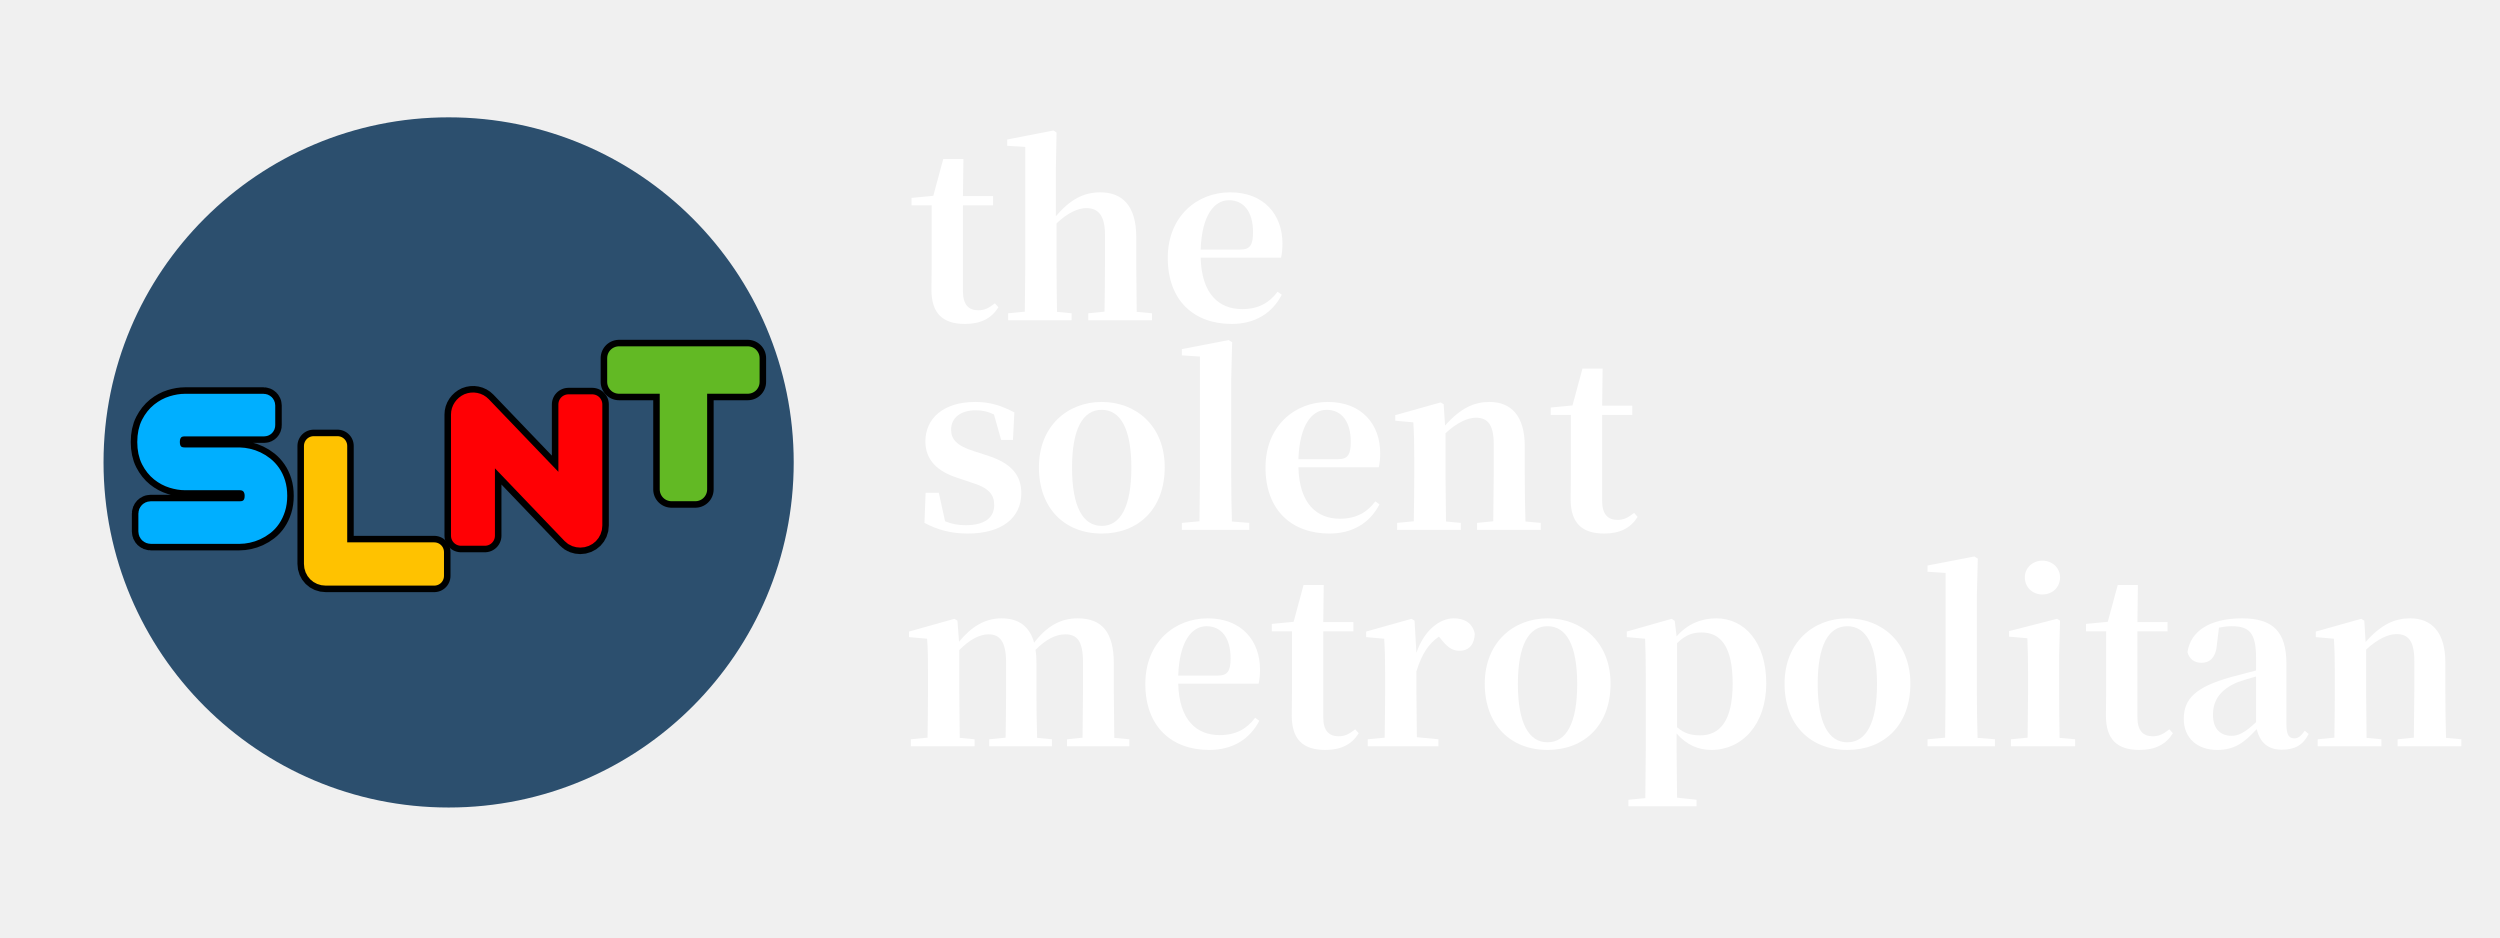
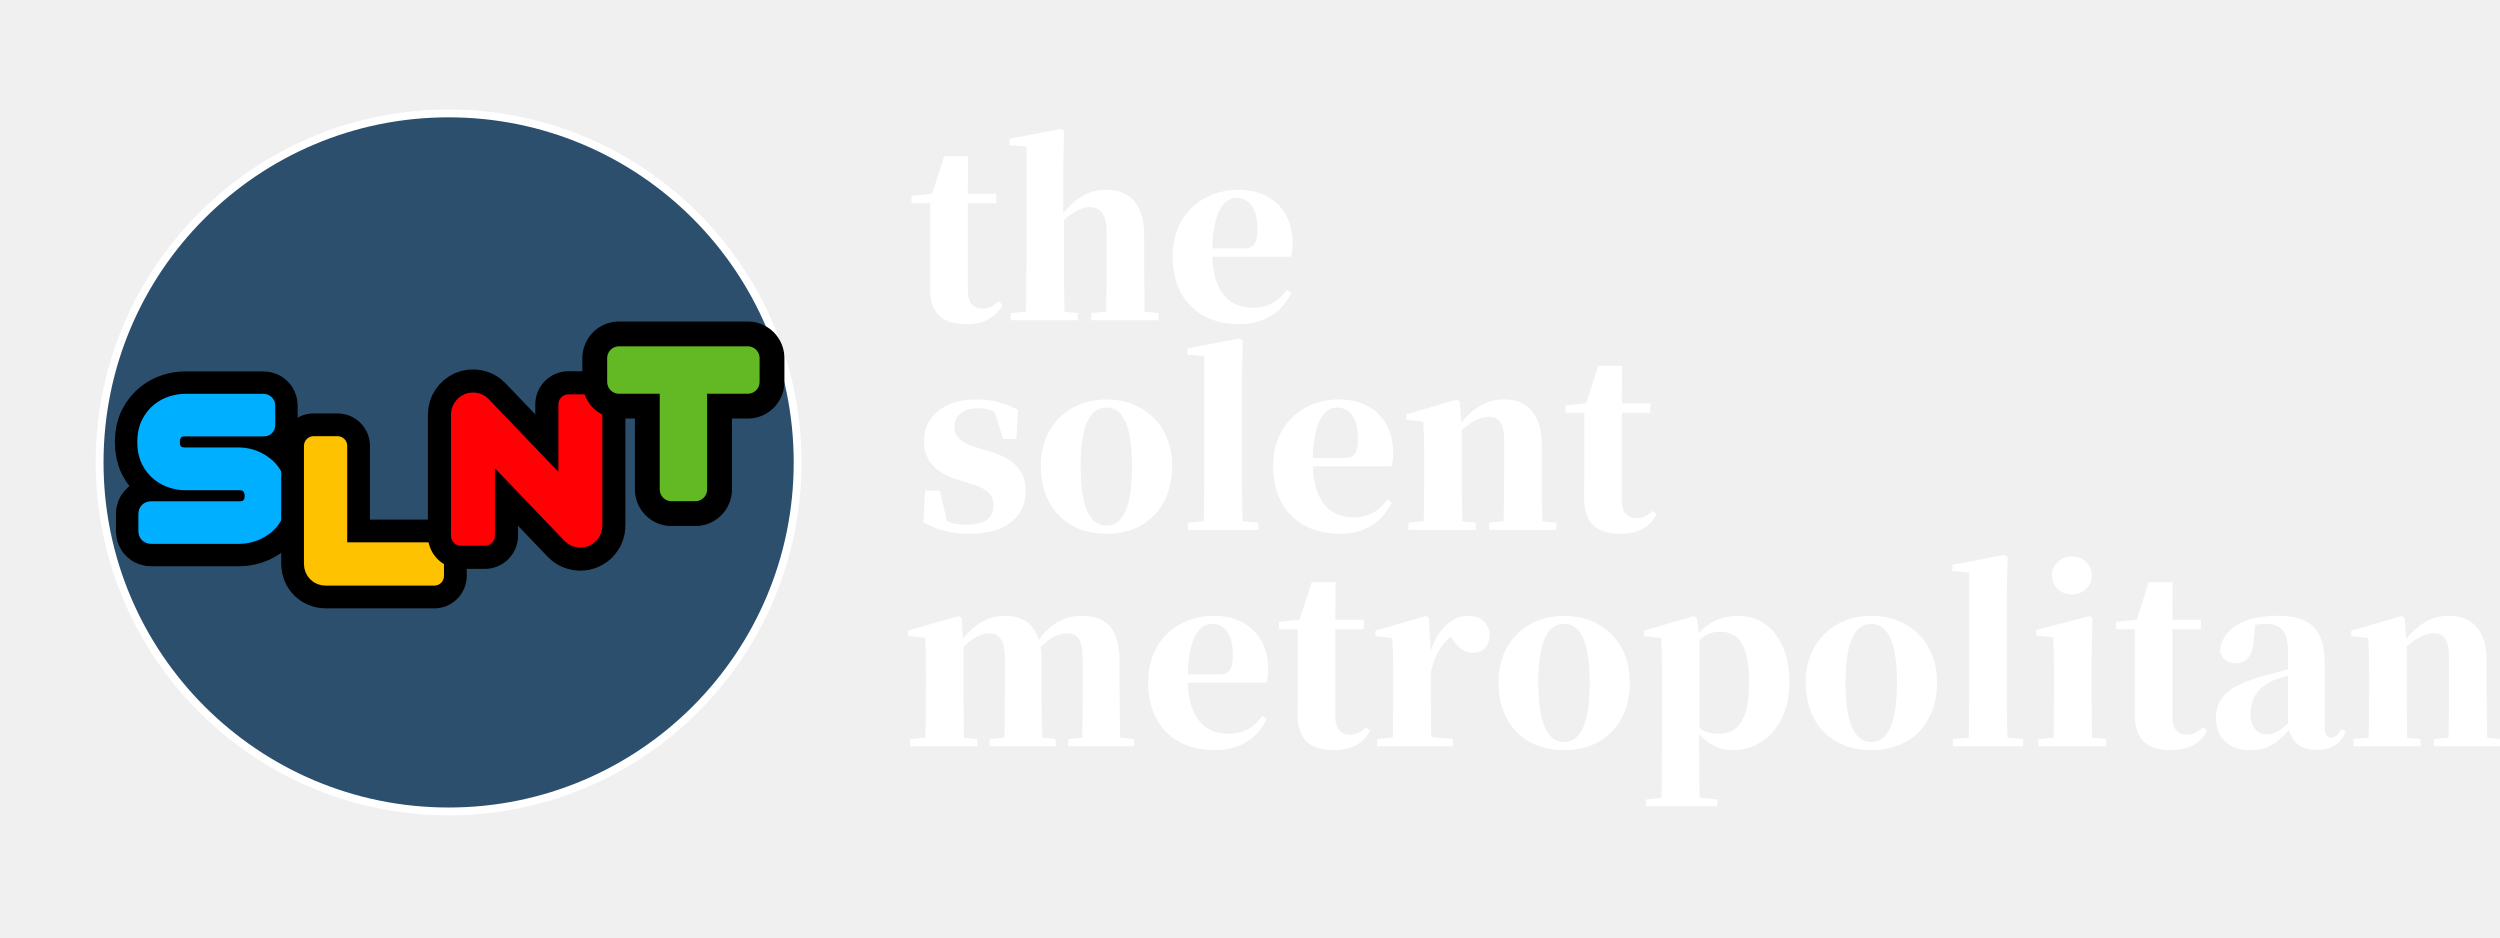
<svg xmlns="http://www.w3.org/2000/svg" width="1920" height="720" viewBox="0 0 1920 720" version="1.1" xml:space="preserve" style="clip-rule:evenodd;fill-rule:evenodd;stroke-linejoin:bevel;stroke-miterlimit:2" id="svg5">
  <defs id="defs5">
    <rect x="4277.595" y="779.19" width="430.675" height="587.043" id="rect6" />
  </defs>
+   <circle style="fill:#2c4f6e;fill-opacity:1;stroke:#ffffff;stroke-width:12" id="path7-outline" cx="344.54" cy="355.141" r="265.031" />
  <circle style="fill:#2c4f6e;fill-opacity:1;stroke-width:0.885" id="path7" cx="344.54" cy="355.141" r="265.031" />
  <g transform="matrix(0.5,0,0,0.5,44.27495,155.2783)" id="g2">
-     <path d="m 338.225,451.055 c 0,7.219 -0.914,13.711 -2.743,19.476 -1.828,5.766 -4.242,10.852 -7.242,15.258 -3,4.406 -6.515,8.156 -10.547,11.25 -4.031,3.094 -8.203,5.625 -12.515,7.594 -4.313,1.969 -8.696,3.422 -13.149,4.359 -4.453,0.938 -8.648,1.407 -12.586,1.407 H 142.945 c -1.206,0 -2.363,-0.48 -3.216,-1.333 -0.853,-0.853 -1.332,-2.01 -1.332,-3.216 0,-7.07 0,-20.61 0,-27.598 0,-1.171 0.465,-2.294 1.293,-3.123 0.828,-0.828 1.951,-1.293 3.122,-1.293 23.893,0 136.631,0 136.631,0 7.032,0 12.493,-2.062 16.383,-6.187 3.891,-4.125 5.836,-9.657 5.836,-16.594 0,-3.375 -0.515,-6.469 -1.547,-9.281 -1.031,-2.813 -2.508,-5.25 -4.429,-7.313 -1.922,-2.062 -4.266,-3.656 -7.032,-4.781 -2.765,-1.125 -5.836,-1.688 -9.211,-1.688 H 195.35 c -5.907,0 -12.282,-1.054 -19.125,-3.164 -6.844,-2.109 -13.196,-5.508 -19.055,-10.195 -5.859,-4.688 -10.734,-10.828 -14.625,-18.422 -3.891,-7.594 -5.836,-16.875 -5.836,-27.844 0,-10.968 1.945,-20.226 5.836,-27.773 3.891,-7.547 8.766,-13.688 14.625,-18.422 5.859,-4.734 12.211,-8.156 19.055,-10.266 6.843,-2.109 13.218,-3.164 19.125,-3.164 h 120.959 c 1.93,0 3.494,1.564 3.494,3.494 0,7.313 0,24.091 0,30.508 0,1.414 -1.147,2.561 -2.561,2.561 -17.76,0 -121.892,0 -121.892,0 -6.938,0 -12.352,2.109 -16.243,6.328 -3.89,4.219 -5.835,9.797 -5.835,16.734 0,7.032 1.945,12.586 5.835,16.664 3.891,4.079 9.305,6.118 16.243,6.118 h 84.375 c 3.937,0.093 8.109,0.632 12.515,1.617 4.407,0.984 8.789,2.508 13.149,4.57 4.359,2.063 8.508,4.664 12.445,7.805 3.938,3.14 7.43,6.914 10.477,11.32 3.046,4.406 5.461,9.469 7.242,15.188 1.781,5.718 2.672,12.187 2.672,19.406 z" style="fill:#00afff;fill-rule:nonzero;stroke:#000000;stroke-width:48.82px;stroke-linejoin:round" id="path1-outline" />
+     <path d="m 338.225,451.055 c 0,7.219 -0.914,13.711 -2.743,19.476 -1.828,5.766 -4.242,10.852 -7.242,15.258 -3,4.406 -6.515,8.156 -10.547,11.25 -4.031,3.094 -8.203,5.625 -12.515,7.594 -4.313,1.969 -8.696,3.422 -13.149,4.359 -4.453,0.938 -8.648,1.407 -12.586,1.407 H 142.945 c -1.206,0 -2.363,-0.48 -3.216,-1.333 -0.853,-0.853 -1.332,-2.01 -1.332,-3.216 0,-7.07 0,-20.61 0,-27.598 0,-1.171 0.465,-2.294 1.293,-3.123 0.828,-0.828 1.951,-1.293 3.122,-1.293 23.893,0 136.631,0 136.631,0 7.032,0 12.493,-2.062 16.383,-6.187 3.891,-4.125 5.836,-9.657 5.836,-16.594 0,-3.375 -0.515,-6.469 -1.547,-9.281 -1.031,-2.813 -2.508,-5.25 -4.429,-7.313 -1.922,-2.062 -4.266,-3.656 -7.032,-4.781 -2.765,-1.125 -5.836,-1.688 -9.211,-1.688 H 195.35 c -5.907,0 -12.282,-1.054 -19.125,-3.164 -6.844,-2.109 -13.196,-5.508 -19.055,-10.195 -5.859,-4.688 -10.734,-10.828 -14.625,-18.422 -3.891,-7.594 -5.836,-16.875 -5.836,-27.844 0,-10.968 1.945,-20.226 5.836,-27.773 3.891,-7.547 8.766,-13.688 14.625,-18.422 5.859,-4.734 12.211,-8.156 19.055,-10.266 6.843,-2.109 13.218,-3.164 19.125,-3.164 h 120.959 c 1.93,0 3.494,1.564 3.494,3.494 0,7.313 0,24.091 0,30.508 0,1.414 -1.147,2.561 -2.561,2.561 -17.76,0 -121.892,0 -121.892,0 -6.938,0 -12.352,2.109 -16.243,6.328 -3.89,4.219 -5.835,9.797 -5.835,16.734 0,7.032 1.945,12.586 5.835,16.664 3.891,4.079 9.305,6.118 16.243,6.118 h 84.375 c 3.937,0.093 8.109,0.632 12.515,1.617 4.407,0.984 8.789,2.508 13.149,4.57 4.359,2.063 8.508,4.664 12.445,7.805 3.938,3.14 7.43,6.914 10.477,11.32 3.046,4.406 5.461,9.469 7.242,15.188 1.781,5.718 2.672,12.187 2.672,19.406 z" style="fill:#00afff;fill-rule:nonzero;stroke:#000000;stroke-width:97.64px;stroke-linejoin:round" id="path1-outline" />
    <path d="m 338.225,451.055 c 0,7.219 -0.914,13.711 -2.743,19.476 -1.828,5.766 -4.242,10.852 -7.242,15.258 -3,4.406 -6.515,8.156 -10.547,11.25 -4.031,3.094 -8.203,5.625 -12.515,7.594 -4.313,1.969 -8.696,3.422 -13.149,4.359 -4.453,0.938 -8.648,1.407 -12.586,1.407 H 142.945 c -1.206,0 -2.363,-0.48 -3.216,-1.333 -0.853,-0.853 -1.332,-2.01 -1.332,-3.216 0,-7.07 0,-20.61 0,-27.598 0,-1.171 0.465,-2.294 1.293,-3.123 0.828,-0.828 1.951,-1.293 3.122,-1.293 23.893,0 136.631,0 136.631,0 7.032,0 12.493,-2.062 16.383,-6.187 3.891,-4.125 5.836,-9.657 5.836,-16.594 0,-3.375 -0.515,-6.469 -1.547,-9.281 -1.031,-2.813 -2.508,-5.25 -4.429,-7.313 -1.922,-2.062 -4.266,-3.656 -7.032,-4.781 -2.765,-1.125 -5.836,-1.688 -9.211,-1.688 H 195.35 c -5.907,0 -12.282,-1.054 -19.125,-3.164 -6.844,-2.109 -13.196,-5.508 -19.055,-10.195 -5.859,-4.688 -10.734,-10.828 -14.625,-18.422 -3.891,-7.594 -5.836,-16.875 -5.836,-27.844 0,-10.968 1.945,-20.226 5.836,-27.773 3.891,-7.547 8.766,-13.688 14.625,-18.422 5.859,-4.734 12.211,-8.156 19.055,-10.266 6.843,-2.109 13.218,-3.164 19.125,-3.164 h 120.959 c 1.93,0 3.494,1.564 3.494,3.494 0,7.313 0,24.091 0,30.508 0,1.414 -1.147,2.561 -2.561,2.561 -17.76,0 -121.892,0 -121.892,0 -6.938,0 -12.352,2.109 -16.243,6.328 -3.89,4.219 -5.835,9.797 -5.835,16.734 0,7.032 1.945,12.586 5.835,16.664 3.891,4.079 9.305,6.118 16.243,6.118 h 84.375 c 3.937,0.093 8.109,0.632 12.515,1.617 4.407,0.984 8.789,2.508 13.149,4.57 4.359,2.063 8.508,4.664 12.445,7.805 3.938,3.14 7.43,6.914 10.477,11.32 3.046,4.406 5.461,9.469 7.242,15.188 1.781,5.718 2.672,12.187 2.672,19.406 z" style="fill:#00afff;fill-rule:nonzero;stroke:#00afff;stroke-width:28.82px" id="path1" />
  </g>
  <g transform="matrix(0.5,0,0,0.5,78.88556,97.28226)" id="g3">
-     <path d="M 509.247,689.999 H 342.466 c -2.625,0 -5.062,-0.468 -7.312,-1.406 -2.25,-0.937 -4.196,-2.226 -5.836,-3.867 -1.641,-1.641 -2.93,-3.586 -3.867,-5.836 -0.938,-2.25 -1.407,-4.687 -1.407,-7.312 V 490.343 h 36.563 v 163.094 h 148.64 z" style="fill:#ffc200;fill-rule:nonzero;stroke:#000000;stroke-width:49.88px;stroke-linejoin:round" id="path2-outline" />
+     <path d="M 509.247,689.999 H 342.466 c -2.625,0 -5.062,-0.468 -7.312,-1.406 -2.25,-0.937 -4.196,-2.226 -5.836,-3.867 -1.641,-1.641 -2.93,-3.586 -3.867,-5.836 -0.938,-2.25 -1.407,-4.687 -1.407,-7.312 V 490.343 h 36.563 v 163.094 h 148.64 z" style="fill:#ffc200;fill-rule:nonzero;stroke:#000000;stroke-width:99.76px;stroke-linejoin:round" id="path2-outline" />
    <path d="M 509.247,689.999 H 342.466 c -2.625,0 -5.062,-0.468 -7.312,-1.406 -2.25,-0.937 -4.196,-2.226 -5.836,-3.867 -1.641,-1.641 -2.93,-3.586 -3.867,-5.836 -0.938,-2.25 -1.407,-4.687 -1.407,-7.312 V 490.343 h 36.563 v 163.094 h 148.64 z" style="fill:#ffc200;fill-rule:nonzero;stroke:#ffc200;stroke-width:29.88px;stroke-linejoin:round" id="path2" />
  </g>
  <g transform="matrix(0.5,0,0,0.5,24.6311,13.09427)" id="g4">
-     <path d="m 860.441,781.028 c 0,2.625 -0.492,5.063 -1.477,7.313 -0.984,2.25 -2.297,4.195 -3.937,5.836 -1.641,1.64 -3.586,2.929 -5.836,3.867 -2.25,0.937 -4.641,1.406 -7.172,1.406 -2.25,0 -4.524,-0.422 -6.82,-1.266 -2.297,-0.843 -4.336,-2.203 -6.118,-4.078 L 695.488,654.606 V 796.637 H 658.925 V 610.591 c 0,-3.75 1.055,-7.149 3.164,-10.196 2.11,-3.047 4.805,-5.32 8.086,-6.82 3.469,-1.406 7.031,-1.758 10.688,-1.055 3.656,0.703 6.796,2.414 9.421,5.133 L 823.878,737.012 V 594.981 h 36.563 z" style="fill:#ff0004;fill-rule:nonzero;stroke:#000000;stroke-width:50.94px;stroke-linejoin:round" id="path3-outline" />
+     <path d="m 860.441,781.028 c 0,2.625 -0.492,5.063 -1.477,7.313 -0.984,2.25 -2.297,4.195 -3.937,5.836 -1.641,1.64 -3.586,2.929 -5.836,3.867 -2.25,0.937 -4.641,1.406 -7.172,1.406 -2.25,0 -4.524,-0.422 -6.82,-1.266 -2.297,-0.843 -4.336,-2.203 -6.118,-4.078 L 695.488,654.606 V 796.637 H 658.925 V 610.591 c 0,-3.75 1.055,-7.149 3.164,-10.196 2.11,-3.047 4.805,-5.32 8.086,-6.82 3.469,-1.406 7.031,-1.758 10.688,-1.055 3.656,0.703 6.796,2.414 9.421,5.133 L 823.878,737.012 V 594.981 h 36.563 z" style="fill:#ff0004;fill-rule:nonzero;stroke:#000000;stroke-width:101.88px;stroke-linejoin:round" id="path3-outline" />
    <path d="m 860.441,781.028 c 0,2.625 -0.492,5.063 -1.477,7.313 -0.984,2.25 -2.297,4.195 -3.937,5.836 -1.641,1.64 -3.586,2.929 -5.836,3.867 -2.25,0.937 -4.641,1.406 -7.172,1.406 -2.25,0 -4.524,-0.422 -6.82,-1.266 -2.297,-0.843 -4.336,-2.203 -6.118,-4.078 L 695.488,654.606 V 796.637 H 658.925 V 610.591 c 0,-3.75 1.055,-7.149 3.164,-10.196 2.11,-3.047 4.805,-5.32 8.086,-6.82 3.469,-1.406 7.031,-1.758 10.688,-1.055 3.656,0.703 6.796,2.414 9.421,5.133 L 823.878,737.012 V 594.981 h 36.563 z" style="fill:#ff0004;fill-rule:nonzero;stroke:#ff0004;stroke-width:30.94px;stroke-linejoin:round" id="path3" />
  </g>
  <rect style="fill:#ffffff;fill-opacity:0;stroke-width:0.869" id="rect2" width="4537.325" height="1197.939" x="1171.436" y="-30.503" />
  <g transform="matrix(0.5,0,0,0.5,234.1655,308.6873)" id="g5">
-     <path d="M 680.283,-30.734 H 599.704 V 134.359 H 563.142 V -30.734 h -80.719 v -36.563 h 197.86 z" style="fill:#62b924;fill-rule:nonzero;stroke:#000000;stroke-width:56.24px;stroke-linejoin:round" id="path4-outline" />
+     <path d="M 680.283,-30.734 H 599.704 V 134.359 H 563.142 V -30.734 h -80.719 v -36.563 h 197.86 z" style="fill:#62b924;fill-rule:nonzero;stroke:#000000;stroke-width:112.48px;stroke-linejoin:round" id="path4-outline" />
    <path d="M 680.283,-30.734 H 599.704 V 134.359 H 563.142 V -30.734 h -80.719 v -36.563 h 197.86 z" style="fill:#62b924;fill-rule:nonzero;stroke:#62b924;stroke-width:36.24px;stroke-linejoin:round" id="path4" />
  </g>
  <g id="text13-paths" style="fill:#ffffff">
-     <path d="M245 -16C314 -16 360 9 389 56L374 73C347 52 329 43 302 43C261 43 236 67 236 124V496H366V536H236L238 696H151L108 537L14 528V496H101V235C101 195 100 169 100 132C100 29 149 -16 245 -16Z" transform="translate(697.553,245.94) scale(0.177939,-0.177939)" />
-     <path d="M452 0H659V30L593 36L591 235V359C591 495 530 552 436 552C363 552 306 521 244 449V651L247 810L234 819L34 780V753L112 748V235L110 37L38 30V0H312V30L249 36C248 93 247 179 247 235V418C295 464 340 484 376 484C425 484 456 454 456 370V235C456 177 455 93 454 37L384 30V0Z" transform="translate(767.4831,245.94) scale(0.177939,-0.177939)" />
-     <path d="M316 -16C415 -16 490 29 532 110L514 123C479 76 432 48 361 48C261 48 186 113 182 270H529C533 288 535 306 535 331C535 455 456 552 309 552C167 552 40 449 40 269C40 84 154 -16 316 -16ZM182 305C187 452 240 518 304 518C368 518 408 468 408 380C408 326 396 305 353 305Z" transform="translate(889.7272,245.94) scale(0.177939,-0.177939)" />
+     <path d="M250 -17C327 -17 377 12 407 66L391 82C364 60 347 50 322 50C282 50 257 73 257 127V505H380V546H257L258 708H155L103 546L14 537V505H95V249C95 208 94 179 94 139C94 29 148 -17 250 -17Z" transform="translate(697.553,245.94) scale(0.177939,-0.177939)" />
+     <path d="M446 0H674V31L614 36L612 238V368C612 504 547 563 449 563C375 563 322 533 263 463V656L266 817L253 826L31 783V756L104 750V238L102 37L36 31V0H325V31L268 36C267 95 266 182 266 238V433C306 469 345 488 377 488C421 488 450 460 450 383V238C450 180 449 95 448 37L384 31V0Z" transform="translate(769.7963,245.94) scale(0.177939,-0.177939)" />
+     <path d="M323 -17C427 -17 505 31 547 118L528 131C495 84 451 54 380 54C283 54 211 119 206 274H546C551 293 553 310 553 335C553 462 472 563 317 563C170 563 35 461 35 275C35 88 154 -17 323 -17ZM206 310C210 466 255 528 310 528C364 528 401 484 401 395C401 333 387 310 341 310Z" transform="translate(894.3536,245.94) scale(0.177939,-0.177939)" />
  </g>
  <g id="text14-paths" style="fill:#ffffff">
-     <path d="M232 -16C379 -16 463 52 463 158C463 236 420 288 316 321L260 339C183 363 160 392 160 432C160 483 200 516 267 516C297 516 320 510 345 498L376 388H427L433 507C377 536 329 552 264 552C126 552 49 480 49 382C49 301 102 251 189 224L245 205C325 181 346 151 346 107C346 51 303 20 223 20C188 20 161 26 134 37L107 160H50L45 30C102 0 159 -16 232 -16Z" transform="translate(701.9745,406.9199) scale(0.177939,-0.177939)" />
-     <path d="M311 -16C469 -16 583 90 583 270C583 449 459 552 311 552C164 552 40 448 40 270C40 92 152 -16 311 -16ZM311 17C230 17 183 100 183 268C183 437 230 518 311 518C392 518 439 437 439 268C439 100 392 17 311 17Z" transform="translate(790.766,406.9199) scale(0.177939,-0.177939)" />
-     <path d="M109 0H325V30L250 36C248 100 247 172 247 235V651L251 810L236 819L34 780V753L112 748V235L110 37L34 30V0Z" transform="translate(901.622,406.9199) scale(0.177939,-0.177939)" />
-     <path d="M316 -16C415 -16 490 29 532 110L514 123C479 76 432 48 361 48C261 48 186 113 182 270H529C533 288 535 306 535 331C535 455 456 552 309 552C167 552 40 449 40 269C40 84 154 -16 316 -16ZM182 305C187 452 240 518 304 518C368 518 408 468 408 380C408 326 396 305 353 305Z" transform="translate(964.7904,406.9199) scale(0.177939,-0.177939)" />
-     <path d="M450 0H656V30L590 36C588 93 587 177 587 235V361C587 493 527 552 435 552C369 552 310 526 243 450L237 542L224 550L28 495V471L106 464C109 415 110 376 110 310V235C110 180 109 94 108 37L36 30V0H311V30L247 36L245 235V417C295 464 342 484 376 484C427 484 453 454 453 370V235L451 37L381 30V0Z" transform="translate(1066.571,406.9199) scale(0.177939,-0.177939)" />
-     <path d="M245 -16C314 -16 360 9 389 56L374 73C347 52 329 43 302 43C261 43 236 67 236 124V496H366V536H236L238 696H151L108 537L14 528V496H101V235C101 195 100 169 100 132C100 29 149 -16 245 -16Z" transform="translate(1188.46,406.9199) scale(0.177939,-0.177939)" />
+     <path d="M238 -17C390 -17 482 51 482 168C482 250 436 305 331 337L272 355C194 378 174 408 174 444C174 494 214 525 276 525C305 525 326 520 347 510L385 392H442L449 518C390 547 339 563 272 563C125 563 43 487 43 382C43 297 96 245 186 218L244 199C324 176 343 146 343 104C343 49 301 22 225 22C193 22 168 27 142 37L112 169H48L40 33C99 0 160 -17 238 -17Z" transform="translate(701.9745,406.9199) scale(0.177939,-0.177939)" />
+     <path d="M318 -17C489 -17 602 97 602 276C602 455 476 563 318 563C161 563 35 453 35 276C35 100 146 -17 318 -17ZM318 18C247 18 207 100 207 274C207 449 247 528 318 528C390 528 429 449 429 274C429 100 390 18 318 18Z" transform="translate(793.0793,406.9199) scale(0.177939,-0.177939)" />
+     <path d="M101 0H337V31L269 37C267 102 266 173 266 238V656L270 817L255 826L31 783V756L104 750V238L102 37L33 31V0Z" transform="translate(906.4264,406.9199) scale(0.177939,-0.177939)" />
+     <path d="M323 -17C427 -17 505 31 547 118L528 131C495 84 451 54 380 54C283 54 211 119 206 274H546C551 293 553 310 553 335C553 462 472 563 317 563C170 563 35 461 35 275C35 88 154 -17 323 -17ZM206 310C210 466 255 528 310 528C364 528 401 484 401 395C401 333 387 310 341 310Z" transform="translate(971.5521,406.9199) scale(0.177939,-0.177939)" />
+     <path d="M443 0H671V31L611 36C609 94 608 179 608 238V370C608 501 543 563 448 563C382 563 327 540 261 464L255 553L242 562L24 499V475L97 467C100 419 101 386 101 321V238C101 182 100 96 99 37L33 31V0H323V31L265 36L263 238V431C306 469 347 488 377 488C424 488 446 460 446 383V238L444 37L381 31V0Z" transform="translate(1075.824,406.9199) scale(0.177939,-0.177939)" />
+     <path d="M250 -17C327 -17 377 12 407 66L391 82C364 60 347 50 322 50C282 50 257 73 257 127V505H380V546H257L258 708H155L103 546L14 537V505H95V249C95 208 94 179 94 139C94 29 148 -17 250 -17Z" transform="translate(1199.848,406.9199) scale(0.177939,-0.177939)" />
  </g>
  <g id="text15-paths" style="fill:#ffffff">
-     <path d="M776 0H979V30L914 36L912 235V357C912 492 861 552 756 552C685 552 625 521 568 447C548 519 500 552 427 552C356 552 297 516 244 451L237 542L224 550L28 495V471L106 464C110 415 110 377 110 311V235C110 180 109 94 108 37L36 30V0H311V30L247 36L245 235V415C288 459 332 483 371 483C421 483 447 450 447 362V235C447 177 446 94 445 37L374 30V0H645V30L581 36C579 93 578 177 578 235V361C578 381 577 399 574 416C620 462 662 483 702 483C753 483 779 455 779 362V235L777 37L710 30V0Z" transform="translate(693.132,573.1083) scale(0.177939,-0.177939)" />
-     <path d="M316 -16C415 -16 490 29 532 110L514 123C479 76 432 48 361 48C261 48 186 113 182 270H529C533 288 535 306 535 331C535 455 456 552 309 552C167 552 40 449 40 269C40 84 154 -16 316 -16ZM182 305C187 452 240 518 304 518C368 518 408 468 408 380C408 326 396 305 353 305Z" transform="translate(872.4945,573.1083) scale(0.177939,-0.177939)" />
-     <path d="M245 -16C314 -16 360 9 389 56L374 73C347 52 329 43 302 43C261 43 236 67 236 124V496H366V536H236L238 696H151L108 537L14 528V496H101V235C101 195 100 169 100 132C100 29 149 -16 245 -16Z" transform="translate(974.2756,573.1083) scale(0.177939,-0.177939)" />
-     <path d="M106 0H340V30L247 39L245 235V323C268 398 298 443 342 473L350 464C375 432 397 412 430 412C475 412 495 442 497 485C487 534 450 552 406 552C344 552 277 498 245 403L237 542L224 550L28 495V471L106 464C109 415 110 377 110 310V235C110 180 109 95 108 37L35 30V0Z" transform="translate(1044.206,573.1083) scale(0.177939,-0.177939)" />
-     <path d="M311 -16C469 -16 583 90 583 270C583 449 459 552 311 552C164 552 40 448 40 270C40 92 152 -16 311 -16ZM311 17C230 17 183 100 183 268C183 437 230 518 311 518C392 518 439 437 439 268C439 100 392 17 311 17Z" transform="translate(1133.175,573.1083) scale(0.177939,-0.177939)" />
-     <path d="M395 -16C527 -16 632 93 632 271C632 449 538 552 416 552C352 552 292 528 245 474L237 541L224 550L30 495V471L109 464C111 415 112 375 112 309V-14L110 -224L37 -231V-259H331V-231L247 -222L245 -13V55C289 5 340 -16 395 -16ZM247 445C286 483 318 491 353 491C436 491 487 429 487 270C487 104 428 47 347 47C308 47 278 55 247 82Z" transform="translate(1244.031,573.1083) scale(0.177939,-0.177939)" />
-     <path d="M311 -16C469 -16 583 90 583 270C583 449 459 552 311 552C164 552 40 448 40 270C40 92 152 -16 311 -16ZM311 17C230 17 183 100 183 268C183 437 230 518 311 518C392 518 439 437 439 268C439 100 392 17 311 17Z" transform="translate(1363.428,573.1083) scale(0.177939,-0.177939)" />
-     <path d="M109 0H325V30L250 36C248 100 247 172 247 235V651L251 810L236 819L34 780V753L112 748V235L110 37L34 30V0Z" transform="translate(1474.284,573.1083) scale(0.177939,-0.177939)" />
-     <path d="M175 655C217 655 251 685 251 729C251 770 217 801 175 801C133 801 99 770 99 729C99 685 133 655 175 655ZM110 0H316V30L249 36C248 94 247 180 247 235V388L251 542L238 550L31 497V473L110 466C112 418 113 375 113 308V235L111 37L39 30V0Z" transform="translate(1537.452,573.1083) scale(0.177939,-0.177939)" />
-     <path d="M245 -16C314 -16 360 9 389 56L374 73C347 52 329 43 302 43C261 43 236 67 236 124V496H366V536H236L238 696H151L108 537L14 528V496H101V235C101 195 100 169 100 132C100 29 149 -16 245 -16Z" transform="translate(1599.553,573.1083) scale(0.177939,-0.177939)" />
-     <path d="M466 -15C522 -15 558 5 582 53L565 67C547 41 535 34 520 34C498 34 486 48 486 95V356C486 494 428 552 295 552C154 552 72 496 59 406C67 376 89 360 120 360C154 360 182 382 186 439L195 512C215 516 232 518 250 518C327 518 355 488 355 381V327L245 298C93 255 43 204 43 118C43 34 103 -16 187 -16C263 -16 304 16 358 74C371 18 405 -15 466 -15ZM355 104C306 57 277 45 250 45C201 45 169 75 169 136C169 203 206 248 277 277C297 284 325 293 355 301Z" transform="translate(1669.483,573.1083) scale(0.177939,-0.177939)" />
-     <path d="M450 0H656V30L590 36C588 93 587 177 587 235V361C587 493 527 552 435 552C369 552 310 526 243 450L237 542L224 550L28 495V471L106 464C109 415 110 376 110 310V235C110 180 109 94 108 37L36 30V0H311V30L247 36L245 235V417C295 464 342 484 376 484C427 484 453 454 453 370V235L451 37L381 30V0Z" transform="translate(1773.578,573.1083) scale(0.177939,-0.177939)" />
+     <path d="M775 0H999V31L939 37L937 238V364C937 500 886 563 774 563C703 563 643 533 588 460C567 529 517 563 442 563C369 563 312 527 261 465L255 553L242 562L24 499V476L97 468C101 419 101 387 101 322V238C101 182 100 96 99 37L33 31V0H323V31L265 36L263 238V429C299 464 337 487 373 487C421 487 442 455 442 373V238C442 180 441 95 440 37L376 31V0H661V31L603 37C601 94 600 179 600 238V370C600 391 599 410 596 428C634 466 671 487 708 487C756 487 778 461 778 373V238L776 37L716 31V0Z" transform="translate(693.132,573.1083) scale(0.177939,-0.177939)" />
+     <path d="M323 -17C427 -17 505 31 547 118L528 131C495 84 451 54 380 54C283 54 211 119 206 274H546C551 293 553 310 553 335C553 462 472 563 317 563C170 563 35 461 35 275C35 88 154 -17 323 -17ZM206 310C210 466 255 528 310 528C364 528 401 484 401 395C401 333 387 310 341 310Z" transform="translate(875.5194,573.1083) scale(0.177939,-0.177939)" />
+     <path d="M250 -17C327 -17 377 12 407 66L391 82C364 60 347 50 322 50C282 50 257 73 257 127V505H380V546H257L258 708H155L103 546L14 537V505H95V249C95 208 94 179 94 139C94 29 148 -17 250 -17Z" transform="translate(979.7917,573.1083) scale(0.177939,-0.177939)" />
+     <path d="M263 321C282 395 307 439 349 472L356 463C382 426 406 403 444 403C494 403 516 438 518 484C508 544 469 563 421 563C362 563 294 511 263 411L255 553L242 562L24 499V475L97 467C100 419 101 387 101 321V238C101 182 100 96 99 38L32 31V0H358V31L265 40L263 238Z" transform="translate(1052.035,573.1083) scale(0.177939,-0.177939)" />
+     <path d="M318 -17C489 -17 602 97 602 276C602 455 476 563 318 563C161 563 35 453 35 276C35 100 146 -17 318 -17ZM318 18C247 18 207 100 207 274C207 449 247 528 318 528C390 528 429 449 429 274C429 100 390 18 318 18Z" transform="translate(1144.563,573.1083) scale(0.177939,-0.177939)" />
+     <path d="M410 -17C543 -17 654 94 654 276C654 461 557 563 434 563C368 563 309 540 263 488L255 552L242 562L27 499V475L101 467C103 419 104 385 104 320V-7L102 -223L35 -230V-259H343V-230L266 -221L264 -6V53C305 5 354 -17 410 -17ZM266 458C299 488 325 494 355 494C434 494 480 438 480 275C480 108 427 54 349 54C316 54 291 59 266 79Z" transform="translate(1257.91,573.1083) scale(0.177939,-0.177939)" />
+     <path d="M318 -17C489 -17 602 97 602 276C602 455 476 563 318 563C161 563 35 453 35 276C35 100 146 -17 318 -17ZM318 18C247 18 207 100 207 274C207 449 247 528 318 528C390 528 429 449 429 274C429 100 390 18 318 18Z" transform="translate(1380.51,573.1083) scale(0.177939,-0.177939)" />
+     <path d="M101 0H337V31L269 37C267 102 266 173 266 238V656L270 817L255 826L31 783V756L104 750V238L102 37L33 31V0Z" transform="translate(1493.857,573.1083) scale(0.177939,-0.177939)" />
+     <path d="M181 655C229 655 267 689 267 738C267 784 229 819 181 819C134 819 95 784 95 738C95 689 134 655 181 655ZM101 0H329V31L268 37C267 95 266 182 266 238V392L270 553L257 562L27 502V478L101 470C103 423 104 384 104 318V238L102 37L37 31V0Z" transform="translate(1558.983,573.1083) scale(0.177939,-0.177939)" />
+     <path d="M250 -17C327 -17 377 12 407 66L391 82C364 60 347 50 322 50C282 50 257 73 257 127V505H380V546H257L258 708H155L103 546L14 537V505H95V249C95 208 94 179 94 139C94 29 148 -17 250 -17Z" transform="translate(1622.685,573.1083) scale(0.177939,-0.177939)" />
+     <path d="M471 -16C536 -16 574 7 600 62L582 75C563 45 552 37 537 37C518 37 508 50 508 88V357C508 502 449 563 307 563C152 563 65 503 56 410C65 376 90 358 126 358C164 358 198 384 201 453L208 524C223 527 236 528 250 528C326 528 350 497 350 393V332L253 306C90 261 39 210 39 119C39 35 99 -17 185 -17C265 -17 303 14 354 70C369 17 406 -16 471 -16ZM350 99C309 60 284 51 263 51C218 51 188 80 188 140C188 213 227 259 292 287C306 292 327 298 350 305Z" transform="translate(1694.929,573.1083) scale(0.177939,-0.177939)" />
+     <path d="M443 0H671V31L611 36C609 94 608 179 608 238V370C608 501 543 563 448 563C382 563 327 540 261 464L255 553L242 562L24 499V475L97 467C100 419 101 386 101 321V238C101 182 100 96 99 37L33 31V0H323V31L265 36L263 238V431C306 469 347 488 377 488C424 488 446 460 446 383V238L444 37L381 31V0Z" transform="translate(1801.514,573.1083) scale(0.177939,-0.177939)" />
  </g>
</svg>
